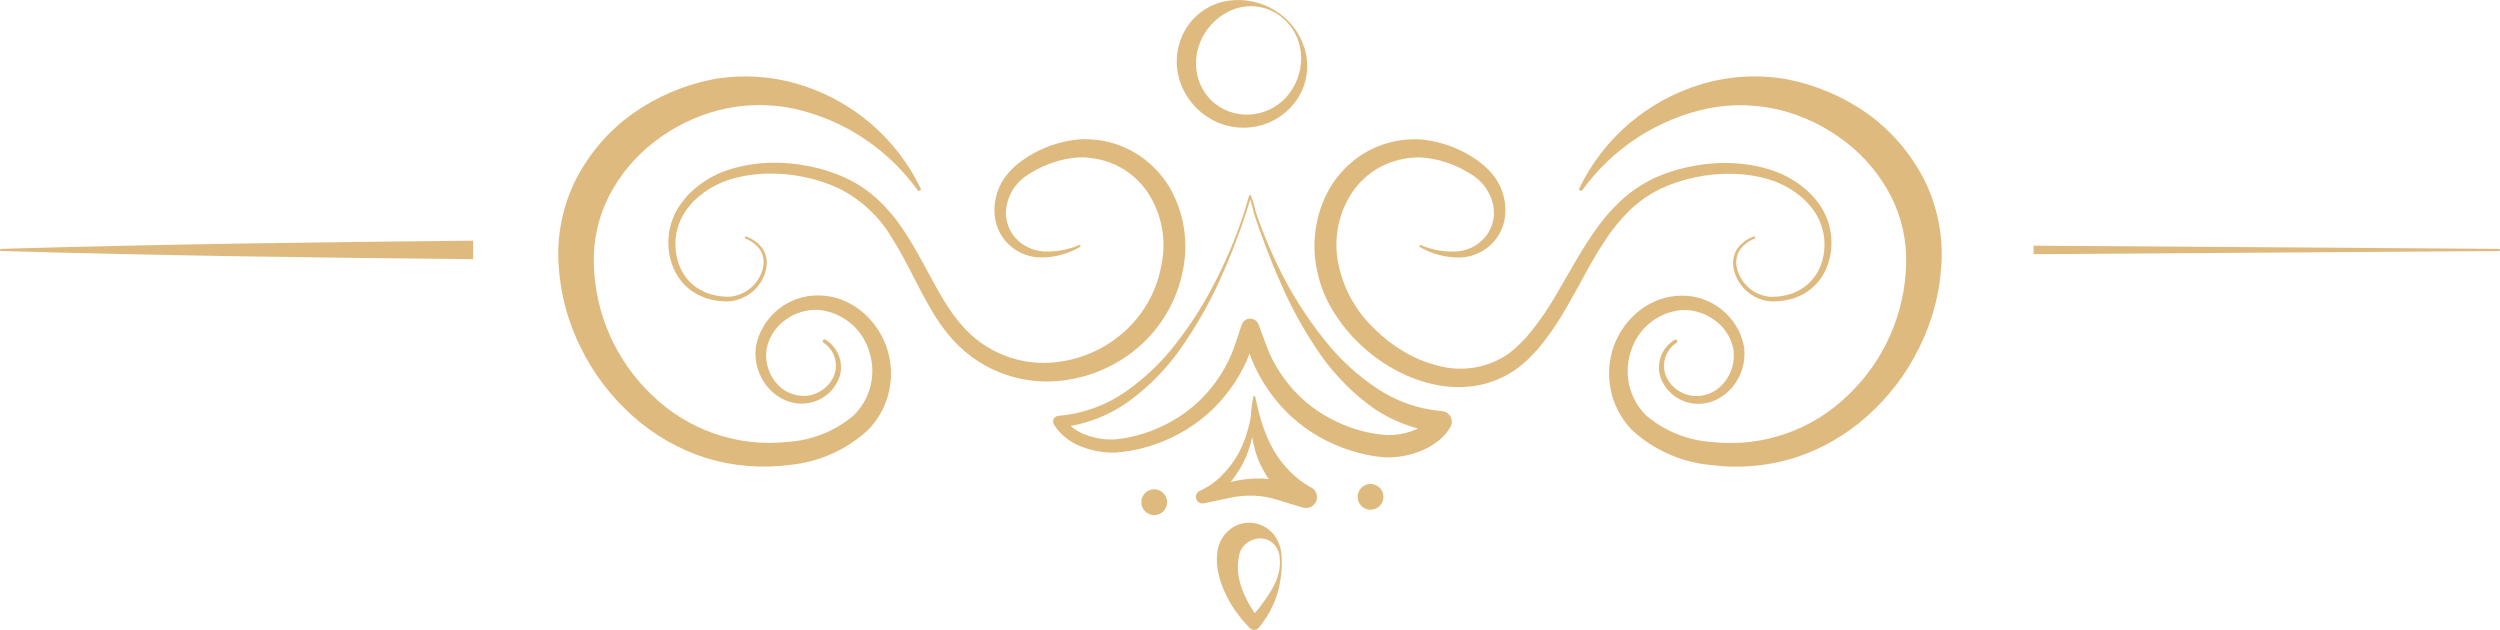
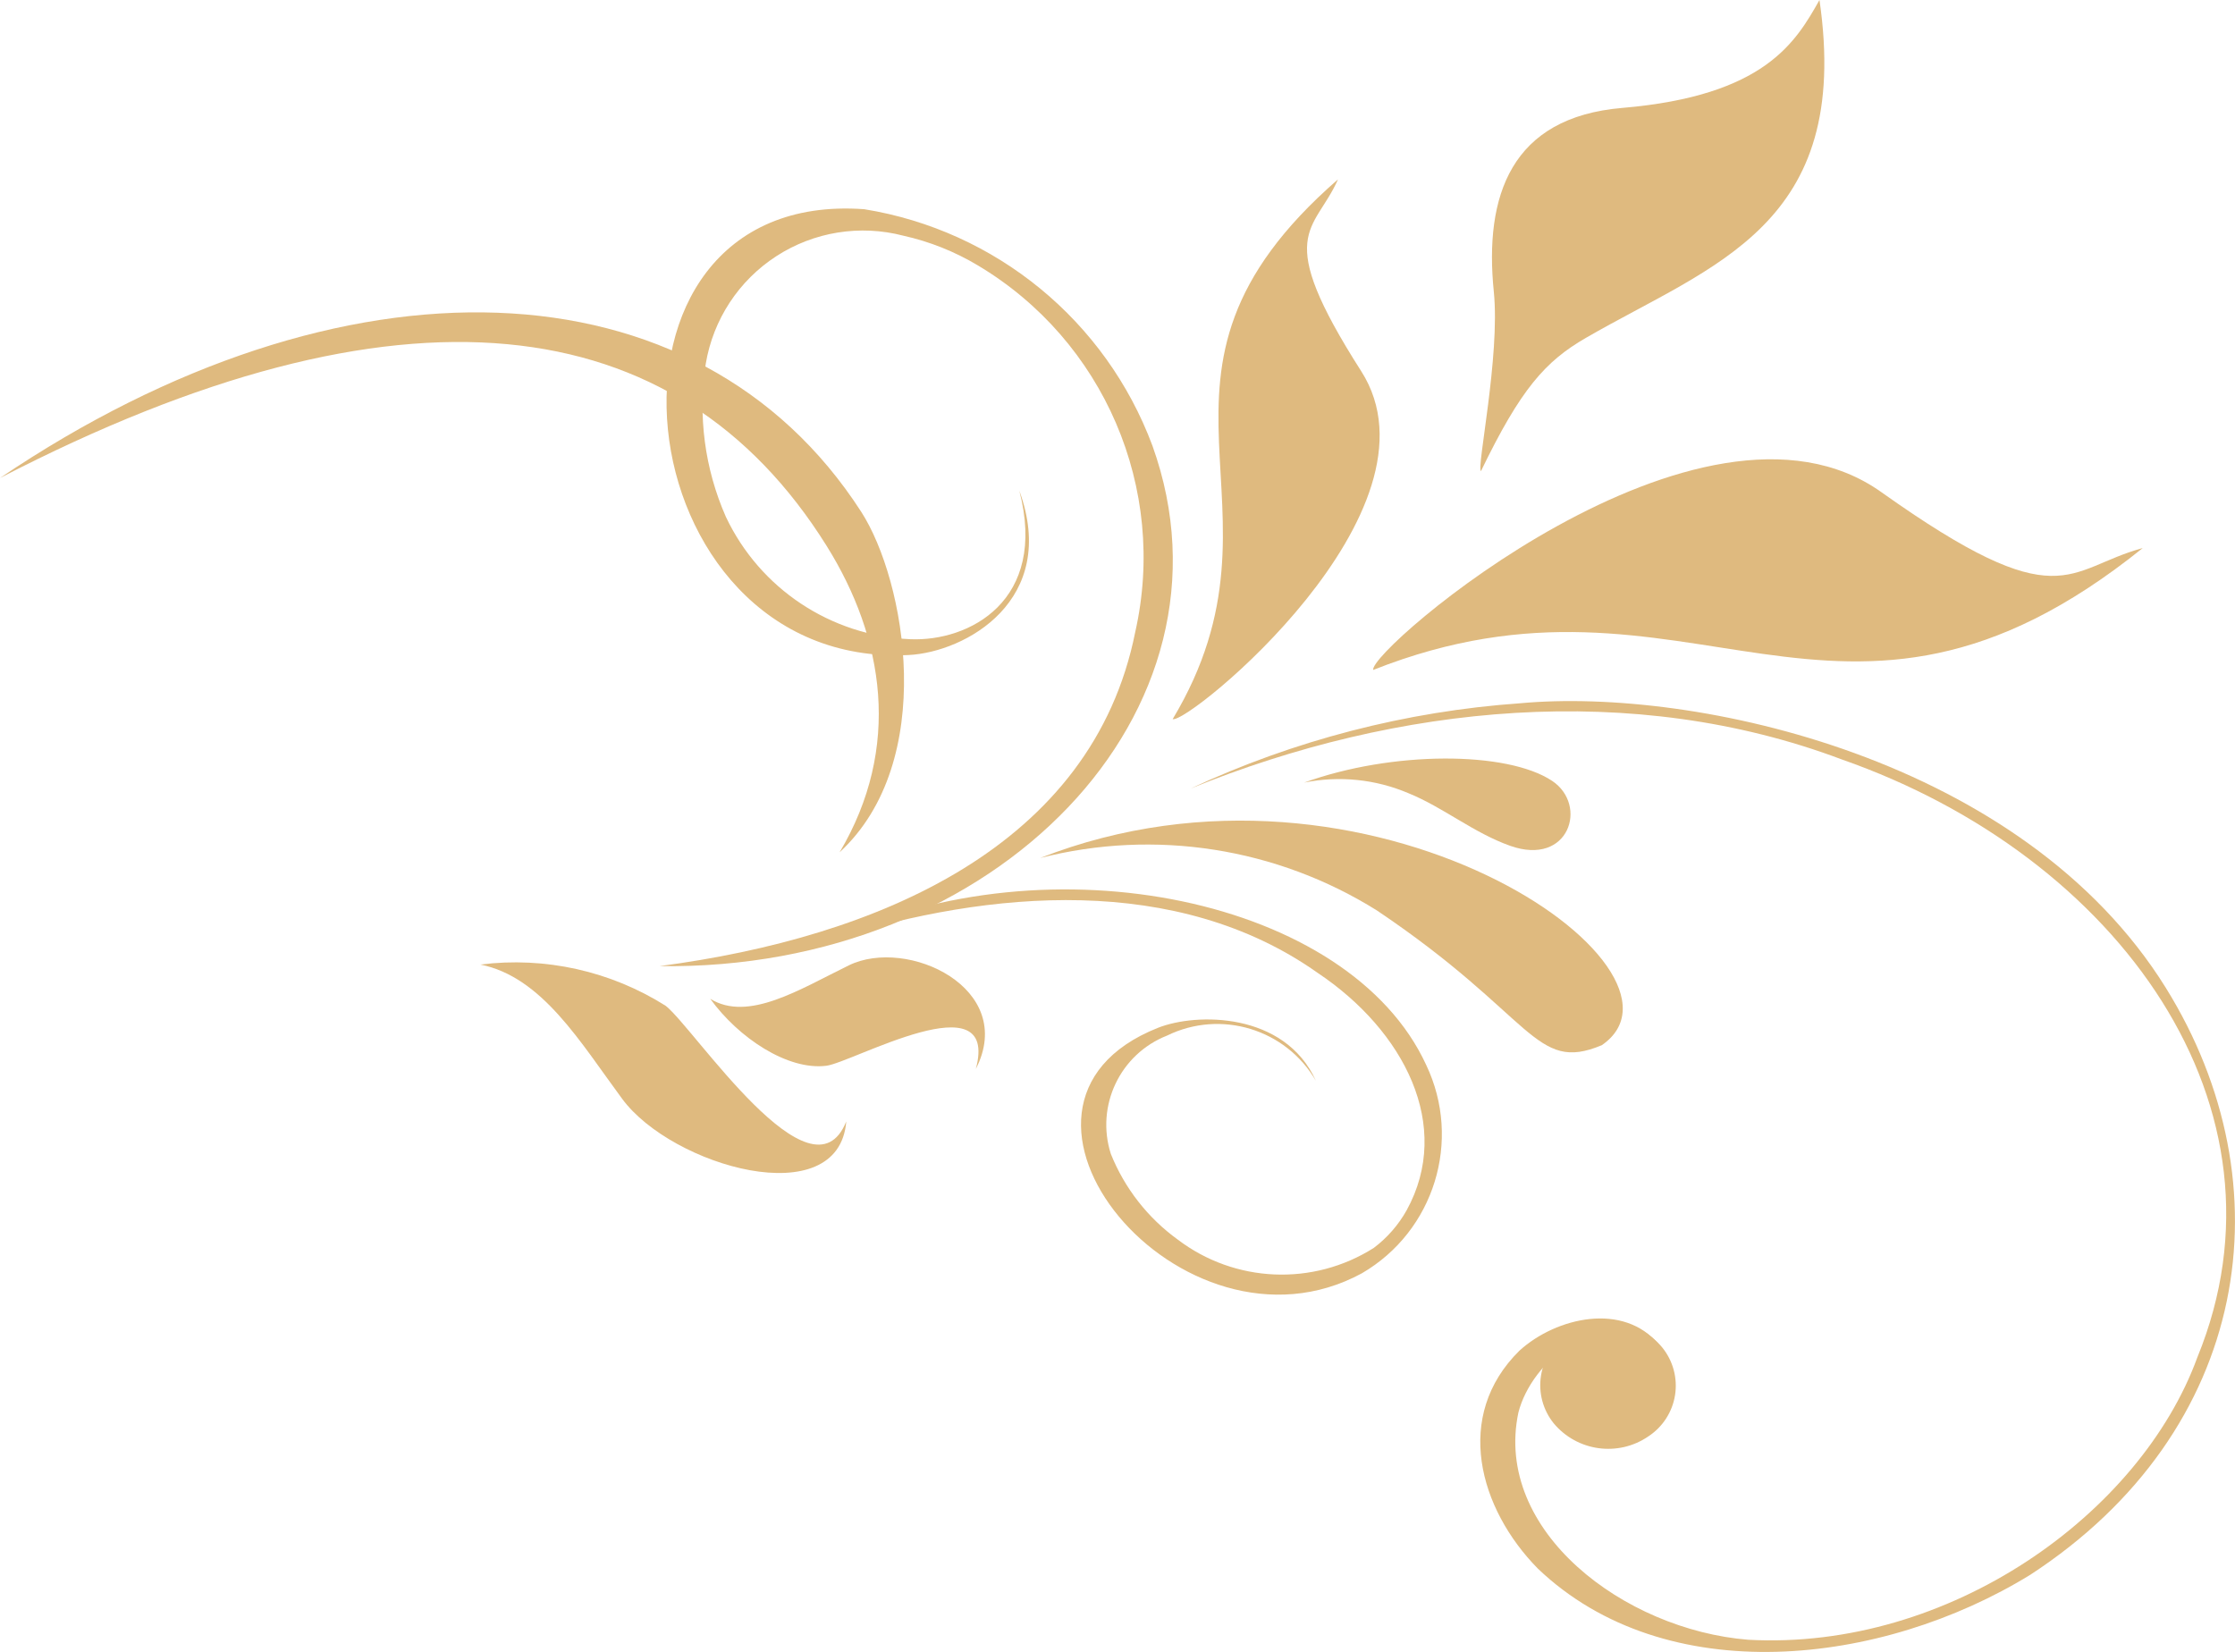
- <svg xmlns="http://www.w3.org/2000/svg" width="130.886" height="32.976" viewBox="0 0 130.886 32.976">
-   <g id="Group_209" data-name="Group 209" transform="translate(-440.554 -61.608)">
-     <g id="Group_207" data-name="Group 207">
-       <g id="Group_206" data-name="Group 206">
-         <g id="Group_204" data-name="Group 204">
-           <path id="Path_303" data-name="Path 303" d="M479.612,73.988a1.812,1.812,0,0,1,.85.611,1.391,1.391,0,0,1,.214,1.034,2.144,2.144,0,0,1-1.3,1.594,2.372,2.372,0,0,1-.519.148,2.689,2.689,0,0,1-.538,0,2.747,2.747,0,0,1-.524-.082l-.259-.065c-.084-.03-.166-.067-.249-.1a2.768,2.768,0,0,1-.89-.6,2.979,2.979,0,0,1-.592-.9,3.474,3.474,0,0,1,.559-3.562,2.576,2.576,0,0,1,.363-.4,5.141,5.141,0,0,1,1.815-1.117,7.681,7.681,0,0,1,2.079-.408,8.849,8.849,0,0,1,2.106.135,8.476,8.476,0,0,1,2.028.616,6.576,6.576,0,0,1,1.786,1.189,9.028,9.028,0,0,1,1.357,1.637c.776,1.172,1.35,2.425,2.042,3.566a8.585,8.585,0,0,0,1.162,1.567,5.66,5.66,0,0,0,5.2,1.65,6.379,6.379,0,0,0,3.309-1.711,6.079,6.079,0,0,0,1.737-3.253,5.039,5.039,0,0,0-.528-3.562,4.136,4.136,0,0,0-2.864-2.052l-.459-.064a2.882,2.882,0,0,0-.446-.01,4.938,4.938,0,0,0-.921.14,5.706,5.706,0,0,0-1.734.75,2.45,2.45,0,0,0-1.081,1.392,2.195,2.195,0,0,0-.082.886,2.1,2.1,0,0,0,.315.833,2.149,2.149,0,0,0,1.558.915,4.137,4.137,0,0,0,1.943-.328.056.056,0,0,1,.073.029.057.057,0,0,1-.025.071,4.036,4.036,0,0,1-2.014.55,2.445,2.445,0,0,1-2.422-1.973,2.8,2.8,0,0,1,.027-1.143,2.9,2.9,0,0,1,.458-1.054,3.775,3.775,0,0,1,.791-.809,6.069,6.069,0,0,1,1.955-.983,5.94,5.94,0,0,1,1.093-.215,3.822,3.822,0,0,1,.577-.013l.558.052a5.143,5.143,0,0,1,2.1.813,5.293,5.293,0,0,1,1.559,1.643,6.18,6.18,0,0,1,.706,4.353,7.12,7.12,0,0,1-2.112,3.832,7.431,7.431,0,0,1-3.91,1.9,6.644,6.644,0,0,1-5.988-2.051,9.424,9.424,0,0,1-1.24-1.741c-.7-1.21-1.242-2.461-1.955-3.583a6.724,6.724,0,0,0-2.8-2.639,7.863,7.863,0,0,0-1.869-.608,8.244,8.244,0,0,0-1.969-.167,7.169,7.169,0,0,0-1.938.324,4.678,4.678,0,0,0-1.673.967,2.262,2.262,0,0,0-.337.348,3.135,3.135,0,0,0-.292.384,3.077,3.077,0,0,0-.386.875,3.139,3.139,0,0,0,.1,1.9,2.637,2.637,0,0,0,.5.814,2.465,2.465,0,0,0,.781.558c.075.032.147.069.223.1l.236.066a2.522,2.522,0,0,0,.483.088,2.382,2.382,0,0,0,.484.013,2.143,2.143,0,0,0,.466-.12,1.951,1.951,0,0,0,1.217-1.414,1.238,1.238,0,0,0-.165-.928,1.7,1.7,0,0,0-.772-.584l-.005,0a.056.056,0,0,1,.043-.1Z" fill="#dfba7f" />
-           <path id="Path_304" data-name="Path 304" d="M483.769,79.391a1.687,1.687,0,0,1,.739,1.947,2.1,2.1,0,0,1-1.67,1.379,2.168,2.168,0,0,1-1.133-.138,2.571,2.571,0,0,1-.924-.666,2.737,2.737,0,0,1-.655-2.146,3.293,3.293,0,0,1,3.315-2.691,3.488,3.488,0,0,1,1.151.212,4,4,0,0,1,1.015.574A4.222,4.222,0,0,1,486,84.119a7.026,7.026,0,0,1-4.08,1.827,10.332,10.332,0,0,1-4.4-.359,10.517,10.517,0,0,1-3.853-2.21,11.6,11.6,0,0,1-2.692-3.536A11.181,11.181,0,0,1,469.8,75.5a8.739,8.739,0,0,1,.906-4.5,9.7,9.7,0,0,1,2.99-3.459,10.944,10.944,0,0,1,4.151-1.775,9.73,9.73,0,0,1,4.464.237,10.4,10.4,0,0,1,6.438,5.455.093.093,0,0,1-.159.1A10.894,10.894,0,0,0,482,67.271a8.792,8.792,0,0,0-3.806.1,9.4,9.4,0,0,0-3.386,1.663,8.481,8.481,0,0,0-2.369,2.836,7.339,7.339,0,0,0-.794,3.567,9.784,9.784,0,0,0,3.033,6.846,8.8,8.8,0,0,0,7.1,2.461,5.924,5.924,0,0,0,3.463-1.382,3.254,3.254,0,0,0,.827-3.328,3.066,3.066,0,0,0-2.65-2.2,2.67,2.67,0,0,0-1.732.514,2.421,2.421,0,0,0-.992,1.508,2.205,2.205,0,0,0,.455,1.746,1.866,1.866,0,0,0,1.637.727,1.758,1.758,0,0,0,1.445-1.08,1.448,1.448,0,0,0-.561-1.7.091.091,0,0,1-.028-.128.093.093,0,0,1,.124-.031Z" fill="#dfba7f" />
+ <svg xmlns="http://www.w3.org/2000/svg" width="71.199" height="52.63" viewBox="0 0 71.199 52.63">
+   <g id="Group_322" data-name="Group 322" transform="translate(-177.154 -34.112)">
+     <path id="Path_427" data-name="Path 427" d="M204.591,50.42c-5.228-8.115-16.536-8.444-27.437-1.08,12.768-6.6,21.547-5.485,26.327,2.153,1.846,2.949,2.4,6.432.421,9.771C207.037,58.359,206,52.611,204.591,50.42Z" fill="#dfba7f" fill-rule="evenodd" />
+     <g id="Group_321" data-name="Group 321">
+       <g id="Group_319" data-name="Group 319">
+         <g id="Group_317" data-name="Group 317">
+           <path id="Path_428" data-name="Path 428" d="M214.511,57.022c.489.171,8.847-6.637,6.006-11.085s-1.491-4.413-.739-6.111C212.549,46.116,218.651,50.125,214.511,57.022Z" fill="#dfba7f" fill-rule="evenodd" />
+           <path id="Path_429" data-name="Path 429" d="M220.9,55.455c-.166-.621,10.451-9.742,16.184-5.666s5.88,2.448,8.33,1.783C235.683,59.4,231.029,51.441,220.9,55.455Z" fill="#dfba7f" fill-rule="evenodd" />
+           <path id="Path_430" data-name="Path 430" d="M224.332,49.121c-.149-.082.616-3.655.41-5.711-.312-3.062.549-5.561,4.092-5.86,4.547-.387,5.526-2.1,6.282-3.438,1.045,7.2-3.392,8.424-7.439,10.763C226.382,45.623,225.6,46.5,224.332,49.121Z" fill="#dfba7f" fill-rule="evenodd" />
        </g>
-         <g id="Group_205" data-name="Group 205">
-           <path id="Path_305" data-name="Path 305" d="M506.193,72.738a5.531,5.531,0,0,0-.242-.842l.1,0,0,.012v0a.051.051,0,0,1-.062.036.049.049,0,0,1-.037-.04l0-.02.1.019-.232.771v0a34.516,34.516,0,0,1-1.416,3.627,22.405,22.405,0,0,1-1.929,3.4,11.834,11.834,0,0,1-2.725,2.846,7.44,7.44,0,0,1-3.719,1.439l.246-.451a2.318,2.318,0,0,0,1.152.849,3.738,3.738,0,0,0,1.508.228,6.953,6.953,0,0,0,1.546-.327,7.586,7.586,0,0,0,1.459-.646,7.138,7.138,0,0,0,2.325-2.125,7.357,7.357,0,0,0,.77-1.386c.2-.5.351-1.019.528-1.525a.468.468,0,0,1,.878-.015l.006.015c.193.5.362,1.019.569,1.508a7.249,7.249,0,0,0,.8,1.355,7.029,7.029,0,0,0,2.337,2.029,7.478,7.478,0,0,0,1.436.6,6.761,6.761,0,0,0,1.5.286,3.486,3.486,0,0,0,1.408-.219,2.1,2.1,0,0,0,1.017-.741l.453.829a7.476,7.476,0,0,1-3.819-1.5,11.854,11.854,0,0,1-2.706-2.933,21.412,21.412,0,0,1-1.864-3.444c-.268-.592-.509-1.195-.737-1.8S506.385,73.362,506.193,72.738Zm.108-.029a24.672,24.672,0,0,0,1.521,3.543,20.44,20.44,0,0,0,2.109,3.195,11.853,11.853,0,0,0,2.75,2.519,7.141,7.141,0,0,0,3.359,1.165h.005a.557.557,0,0,1,.517.594.546.546,0,0,1-.07.235,2.528,2.528,0,0,1-.728.8,3.961,3.961,0,0,1-.86.473,4.656,4.656,0,0,1-1.878.318,7.748,7.748,0,0,1-1.786-.364,8.593,8.593,0,0,1-1.639-.719,8.064,8.064,0,0,1-2.621-2.406,8.244,8.244,0,0,1-.859-1.554c-.214-.544-.379-1.1-.568-1.646h.884c-.205.543-.384,1.091-.61,1.627a8.264,8.264,0,0,1-.89,1.519,7.956,7.956,0,0,1-2.634,2.3,8.386,8.386,0,0,1-1.616.673,7.6,7.6,0,0,1-1.733.321,4.408,4.408,0,0,1-1.776-.31,2.889,2.889,0,0,1-1.452-1.164.3.3,0,0,1,.108-.41.294.294,0,0,1,.13-.04h.008a7.181,7.181,0,0,0,3.48-1.24,12.029,12.029,0,0,0,2.74-2.635,19.593,19.593,0,0,0,2.048-3.27,24.308,24.308,0,0,0,1.476-3.582v0l.23-.788.1.019V71.88h-.1l.005-.019a.051.051,0,0,1,.062-.036.051.051,0,0,1,.034.03l0,0A5.672,5.672,0,0,1,506.3,72.709Z" fill="#dfba7f" />
-           <path id="Path_306" data-name="Path 306" d="M532.419,74.1a1.7,1.7,0,0,0-.774.586,1.234,1.234,0,0,0-.162.932,1.95,1.95,0,0,0,1.227,1.412,2.1,2.1,0,0,0,.468.117,3.214,3.214,0,0,0,.971-.107l.236-.066.223-.1a2.473,2.473,0,0,0,1.278-1.387,3.145,3.145,0,0,0,.077-1.907,3.109,3.109,0,0,0-.4-.874,3.918,3.918,0,0,0-.639-.729,4.755,4.755,0,0,0-1.688-.955,7.03,7.03,0,0,0-1.947-.311,8.084,8.084,0,0,0-1.974.179,8.209,8.209,0,0,0-1.871.622,6.412,6.412,0,0,0-1.585,1.123,9.205,9.205,0,0,0-1.251,1.531c-.744,1.109-1.34,2.339-2.039,3.54a15.547,15.547,0,0,1-1.164,1.759l-.338.417-.371.394a5.606,5.606,0,0,1-.849.718,5.11,5.11,0,0,1-2.086.819,5.908,5.908,0,0,1-2.223-.1,7.509,7.509,0,0,1-2.044-.8,8.651,8.651,0,0,1-1.757-1.3,8.321,8.321,0,0,1-1.38-1.708,6.3,6.3,0,0,1-.833-2.068,6.094,6.094,0,0,1,.648-4.378,5.328,5.328,0,0,1,1.546-1.663,5.062,5.062,0,0,1,2.1-.835,5.238,5.238,0,0,1,1.138-.051,5.655,5.655,0,0,1,1.1.209,6.074,6.074,0,0,1,1.967.974,3.886,3.886,0,0,1,.8.806,2.869,2.869,0,0,1,.469,1.053l.058.282.017.289a2.92,2.92,0,0,1-.039.575,2.446,2.446,0,0,1-2.419,1.992,4.044,4.044,0,0,1-2.021-.55.056.056,0,0,1-.022-.076.058.058,0,0,1,.071-.025,4.12,4.12,0,0,0,1.948.328,2.142,2.142,0,0,0,1.559-.924,2.094,2.094,0,0,0,.311-.837,2.323,2.323,0,0,0,0-.449l-.026-.223-.061-.218a2.48,2.48,0,0,0-1.1-1.389,5.767,5.767,0,0,0-1.744-.743,4.725,4.725,0,0,0-.924-.134,4.3,4.3,0,0,0-.907.083,4.134,4.134,0,0,0-2.852,2.087,4.952,4.952,0,0,0-.481,3.57,6.4,6.4,0,0,0,1.849,3.228A7.558,7.558,0,0,0,514.025,80a6.517,6.517,0,0,0,1.752.737,4.454,4.454,0,0,0,3.58-.493,4.688,4.688,0,0,0,.728-.593l.341-.346.316-.376a14.649,14.649,0,0,0,1.135-1.642c.7-1.153,1.33-2.385,2.137-3.537a9.877,9.877,0,0,1,1.379-1.617,7.09,7.09,0,0,1,1.78-1.206A8.838,8.838,0,0,1,529.2,70.3a8.694,8.694,0,0,1,2.112-.147,7.573,7.573,0,0,1,2.087.393,5.24,5.24,0,0,1,1.831,1.1,4.395,4.395,0,0,1,.688.831,3.509,3.509,0,0,1,.276,3.131,2.781,2.781,0,0,1-1.475,1.518l-.248.1-.26.066a3.388,3.388,0,0,1-1.065.086,2.349,2.349,0,0,1-.522-.144,2.148,2.148,0,0,1-1.311-1.593,1.389,1.389,0,0,1,.212-1.037,1.812,1.812,0,0,1,.852-.614.054.054,0,0,1,.072.031.056.056,0,0,1-.03.072Z" fill="#dfba7f" />
-           <path id="Path_307" data-name="Path 307" d="M528.322,79.558a1.447,1.447,0,0,0-.562,1.7,1.756,1.756,0,0,0,1.445,1.079,1.864,1.864,0,0,0,1.637-.727,2.2,2.2,0,0,0,.456-1.745,2.429,2.429,0,0,0-.992-1.508,2.68,2.68,0,0,0-1.733-.515,3.069,3.069,0,0,0-2.649,2.2,3.253,3.253,0,0,0,.826,3.328,5.937,5.937,0,0,0,3.463,1.382,8.808,8.808,0,0,0,7.1-2.461,9.787,9.787,0,0,0,3.034-6.846,7.358,7.358,0,0,0-.794-3.567,8.481,8.481,0,0,0-2.369-2.836,9.382,9.382,0,0,0-3.387-1.663,8.792,8.792,0,0,0-3.806-.1,10.9,10.9,0,0,0-6.588,4.277.094.094,0,0,1-.16-.1,10.4,10.4,0,0,1,6.439-5.455,9.729,9.729,0,0,1,4.464-.237,10.938,10.938,0,0,1,4.15,1.774A9.713,9.713,0,0,1,541.287,71a8.728,8.728,0,0,1,.905,4.5,11.159,11.159,0,0,1-1.174,4.342,11.6,11.6,0,0,1-2.692,3.537,10.547,10.547,0,0,1-3.853,2.21,10.353,10.353,0,0,1-4.4.359,7.024,7.024,0,0,1-4.079-1.827,4.258,4.258,0,0,1-.953-4.385,4.208,4.208,0,0,1,1.346-1.872A3.98,3.98,0,0,1,527.4,77.3a3.5,3.5,0,0,1,1.151-.212,3.292,3.292,0,0,1,3.315,2.69,2.735,2.735,0,0,1-.655,2.147,2.547,2.547,0,0,1-.924.665,2.146,2.146,0,0,1-1.133.138,2.1,2.1,0,0,1-1.67-1.378,1.688,1.688,0,0,1,.739-1.947h0a.093.093,0,0,1,.1.159Z" fill="#dfba7f" />
+         <g id="Group_318" data-name="Group 318">
+           <path id="Path_431" data-name="Path 431" d="M230,76.947c-1.961-1.238-4.058.529-4.476,2.168-.794,3.771,3.367,6.918,7.319,7.237,6.409.352,12.493-4.011,14.312-9,3.248-7.946-2.493-15.953-11.33-19.046-6.646-2.505-14.146-1.757-20.744.928a29.818,29.818,0,0,1,10.5-2.717c5.569-.514,16.015,1.741,20.566,9.062,3.909,6.288,2.71,14.123-4.318,18.705-4.737,2.912-11.607,3.694-15.686-.2-1.873-1.906-2.7-4.863-.581-6.946C226.744,76.069,228.882,75.592,230,76.947Z" fill="#dfba7f" fill-rule="evenodd" />
+           <path id="Path_432" data-name="Path 432" d="M227.086,76.628a1.937,1.937,0,0,0-.439,2.826,2.261,2.261,0,0,0,3.022.416,1.931,1.931,0,0,0,.44-2.827A2.254,2.254,0,0,0,227.086,76.628Z" fill="#dfba7f" fill-rule="evenodd" />
        </g>
-         <path id="Path_308" data-name="Path 308" d="M507.646,90.656a5.891,5.891,0,0,1-.206,2,4.811,4.811,0,0,1-.395.947,5.983,5.983,0,0,1-.584.866.313.313,0,0,1-.442.046l-.023-.02-.025-.026a6.279,6.279,0,0,1-1.239-1.74,4.891,4.891,0,0,1-.375-1.049,3.146,3.146,0,0,1-.071-1.176,1.8,1.8,0,0,1,.674-1.19,1.605,1.605,0,0,1,1.3-.309,1.674,1.674,0,0,1,1.026.644A2.018,2.018,0,0,1,507.646,90.656Zm-.11.015a1.085,1.085,0,0,0-.509-.748,1.038,1.038,0,0,0-.788-.086,1.194,1.194,0,0,0-.554.331,1.021,1.021,0,0,0-.261.531,3.042,3.042,0,0,0-.055.816,3.478,3.478,0,0,0,.186.868A6.066,6.066,0,0,0,506.461,94h-.49a5.775,5.775,0,0,0,.608-.7,9.133,9.133,0,0,0,.535-.786,3.462,3.462,0,0,0,.38-.883A2.455,2.455,0,0,0,507.536,90.671Z" fill="#dfba7f" />
-         <path id="Path_309" data-name="Path 309" d="M506.256,82.424c.008.263.031.5.028.745-.022.261-.022.526-.069.786A6.553,6.553,0,0,1,505.8,85.5a5.47,5.47,0,0,1-.85,1.384,4.387,4.387,0,0,1-1.3,1.058l-.216-.652,1.327-.385a5.829,5.829,0,0,1,1.461-.242,6.078,6.078,0,0,1,1.489.132c.452.089.9.175,1.355.273l-.36,1.085a3.655,3.655,0,0,1-.792-.478,4.274,4.274,0,0,1-.63-.6,5.224,5.224,0,0,1-.879-1.462,5.615,5.615,0,0,1-.352-1.619,6.456,6.456,0,0,1,0-.811c.007-.134.033-.267.049-.4.009-.067.02-.132.032-.2l.016-.1.009-.049,0-.025,0-.012v-.009h0C506.11,82.329,506.218,82.466,506.256,82.424Zm-.08-.078c.039-.043.146.1.1.04V82.4l0,.012.006.024.012.048.024.1.044.19.083.376c.08.245.128.492.215.727a7.732,7.732,0,0,0,.59,1.331,5.7,5.7,0,0,0,.855,1.1,5.279,5.279,0,0,0,.511.449c.09.065.181.133.272.191a2.767,2.767,0,0,0,.251.15l.067.035a.57.57,0,0,1-.426,1.05c-.443-.125-.883-.262-1.324-.4a4.823,4.823,0,0,0-1.242-.224,4.975,4.975,0,0,0-1.269.114l-1.352.285-.011,0a.344.344,0,0,1-.205-.654,3.847,3.847,0,0,0,1.151-.811,5.211,5.211,0,0,0,.884-1.179,6.243,6.243,0,0,0,.527-1.409c.068-.245.093-.5.146-.751Z" fill="#dfba7f" />
-         <path id="Path_310" data-name="Path 310" d="M500.306,87.9a.676.676,0,1,1,.676.676A.676.676,0,0,1,500.306,87.9Z" fill="#dfba7f" />
-         <path id="Path_311" data-name="Path 311" d="M511.631,87.62a.676.676,0,1,1,.676.676A.676.676,0,0,1,511.631,87.62Z" fill="#dfba7f" />
+         <path id="Path_433" data-name="Path 433" d="M206.1,54.98c1.806-.091,4.8-1.743,3.526-5.235.918,3.513-1.608,4.813-3.477,4.731a6.821,6.821,0,0,1-5.872-3.9,8.768,8.768,0,0,1-.64-4.876,5.081,5.081,0,0,1,6.295-4.079,7.993,7.993,0,0,1,2.369.944,10.826,10.826,0,0,1,5.017,11.685c-1.365,6.833-8.2,9.726-15.152,10.641,10.738.157,18.735-8.125,15.7-16.58a11.809,11.809,0,0,0-9.182-7.534C195.34,40.1,196.882,55.431,206.1,54.98Z" fill="#dfba7f" fill-rule="evenodd" />
+         <path id="Path_434" data-name="Path 434" d="M210.292,61.446c10.508-4.113,21.387,3.561,17.89,5.964-2.148.9-2.145-.918-7.163-4.291A13.791,13.791,0,0,0,210.292,61.446Z" fill="#dfba7f" fill-rule="evenodd" />
+         <path id="Path_435" data-name="Path 435" d="M218.7,59.044c2.8-1.013,6.463-1.011,7.9-.054,1.154.77.543,2.732-1.333,2.07-1.172-.415-2.134-1.227-3.246-1.678A5.632,5.632,0,0,0,218.7,59.044Z" fill="#dfba7f" fill-rule="evenodd" />
+         <path id="Path_436" data-name="Path 436" d="M214.037,66.859c1.224-.489,4.044-.51,5.036,1.685a3.635,3.635,0,0,0-4.742-1.439,3.052,3.052,0,0,0-1.79,3.768,6.235,6.235,0,0,0,2.133,2.731,5.476,5.476,0,0,0,6.243.265,3.87,3.87,0,0,0,1.048-1.2c1.475-2.683-.069-5.715-2.841-7.567-4.466-3.156-10.436-2.644-15.448-1.065,6.919-3.257,16.469-1.306,18.91,4a5.128,5.128,0,0,1-2.047,6.64C214.807,77.793,207.793,69.345,214.037,66.859Z" fill="#dfba7f" fill-rule="evenodd" />
      </g>
-       <path id="Path_312" data-name="Path 312" d="M507.264,62.244a2.575,2.575,0,0,0-2.246-.1,3.117,3.117,0,0,0-1.516,1.427,2.911,2.911,0,0,0-.263,1.97A2.606,2.606,0,0,0,504.4,67.2a2.731,2.731,0,0,0,2.061.339,2.805,2.805,0,0,0,1.741-1.252,3.025,3.025,0,0,0,.419-2.189A2.714,2.714,0,0,0,507.264,62.244Zm.049-.085a3.544,3.544,0,0,1,1.51,1.886,3.146,3.146,0,0,1-.194,2.487,3.366,3.366,0,0,1-2,1.62,3.433,3.433,0,0,1-2.615-.275,3.565,3.565,0,0,1-1.708-2.083,3.325,3.325,0,0,1,.351-2.707,3.124,3.124,0,0,1,2.225-1.444A3.69,3.69,0,0,1,507.313,62.159Z" fill="#dfba7f" />
-     </g>
-     <g id="Group_208" data-name="Group 208">
-       <path id="Path_313" data-name="Path 313" d="M571.384,74.637l-24.363-.167v.446l24.363-.167a.056.056,0,0,0,.056-.056A.057.057,0,0,0,571.384,74.637Z" fill="#dfba7f" />
-       <path id="Path_314" data-name="Path 314" d="M440.608,74.637a.057.057,0,0,0-.054.054.056.056,0,0,0,.054.058c8.239.242,16.479.348,24.718.429v-.97C457.087,74.289,448.847,74.395,440.608,74.637Z" fill="#dfba7f" />
+       <g id="Group_320" data-name="Group 320">
+         <path id="Path_437" data-name="Path 437" d="M199.78,65.932c1.208.748,2.847-.3,4.416-1.066,1.865-.91,5.362.731,4.045,3.3.763-2.863-3.939-.2-4.765-.1C202.249,68.219,200.681,67.18,199.78,65.932Z" fill="#dfba7f" fill-rule="evenodd" />
+         <path id="Path_438" data-name="Path 438" d="M192.457,64.841c1.965.393,3.182,2.474,4.517,4.278,1.583,2.15,6.9,3.677,7.139.721-1.1,2.735-4.834-2.957-5.749-3.682A8.966,8.966,0,0,0,192.457,64.841Z" fill="#dfba7f" fill-rule="evenodd" />
+       </g>
    </g>
  </g>
</svg>
